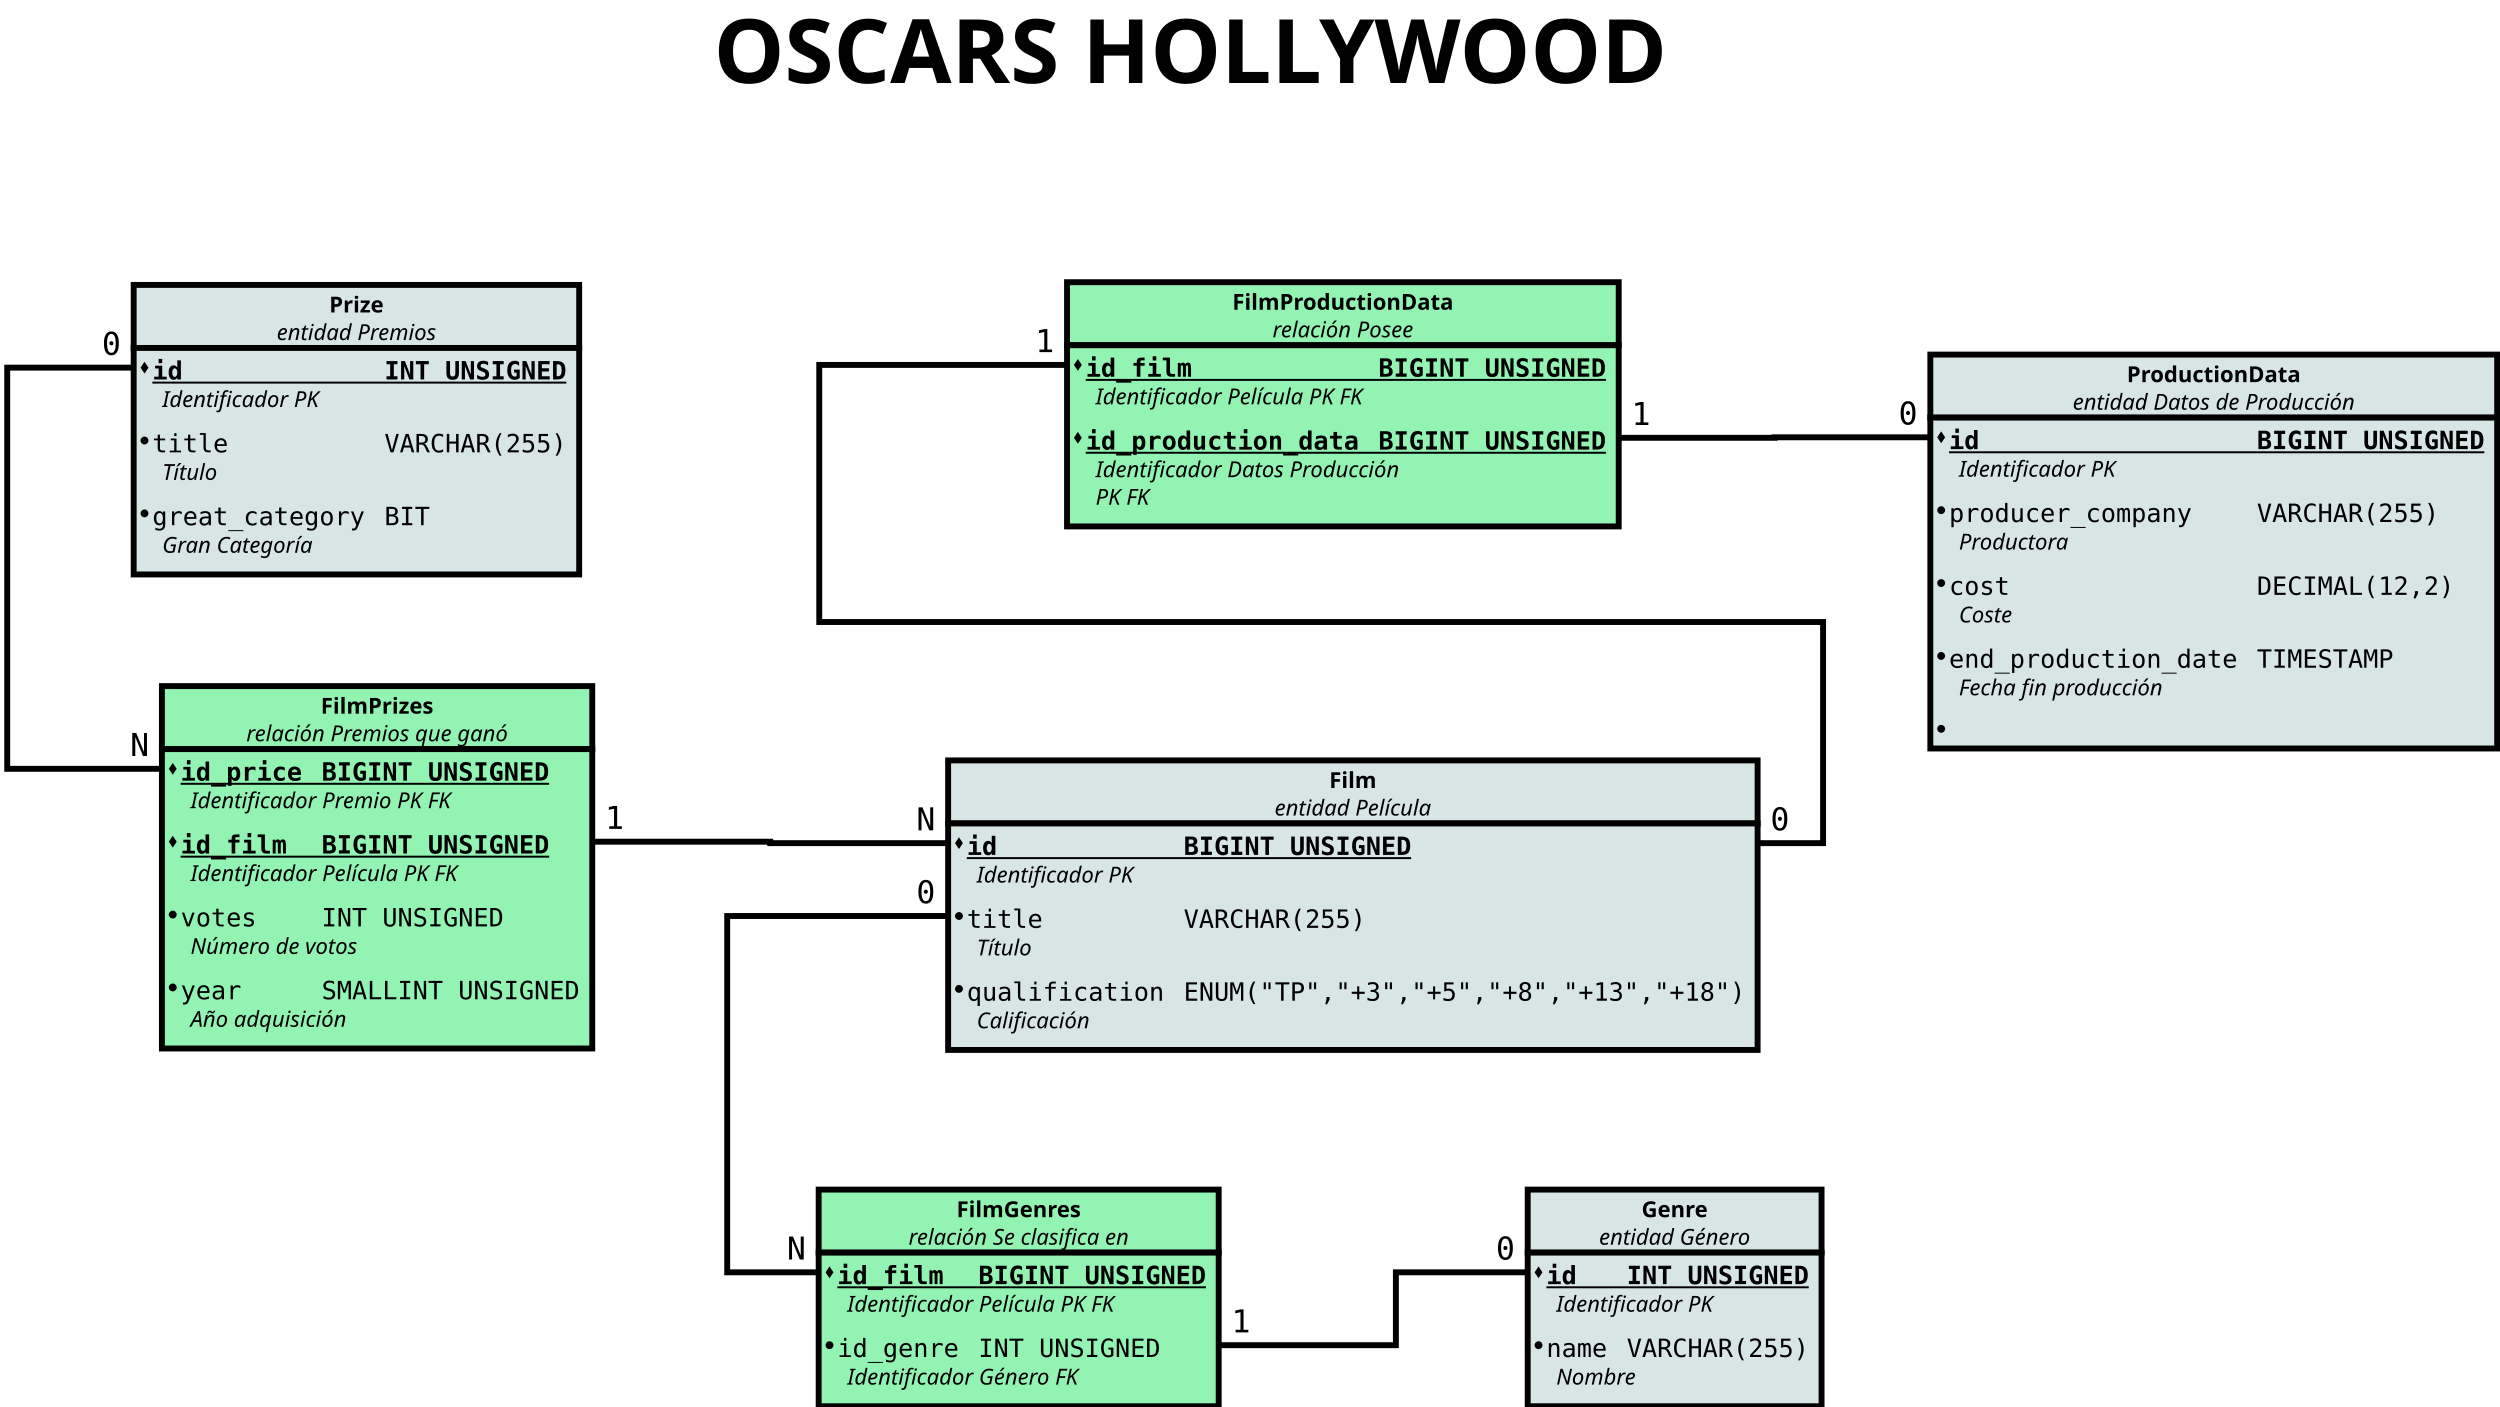
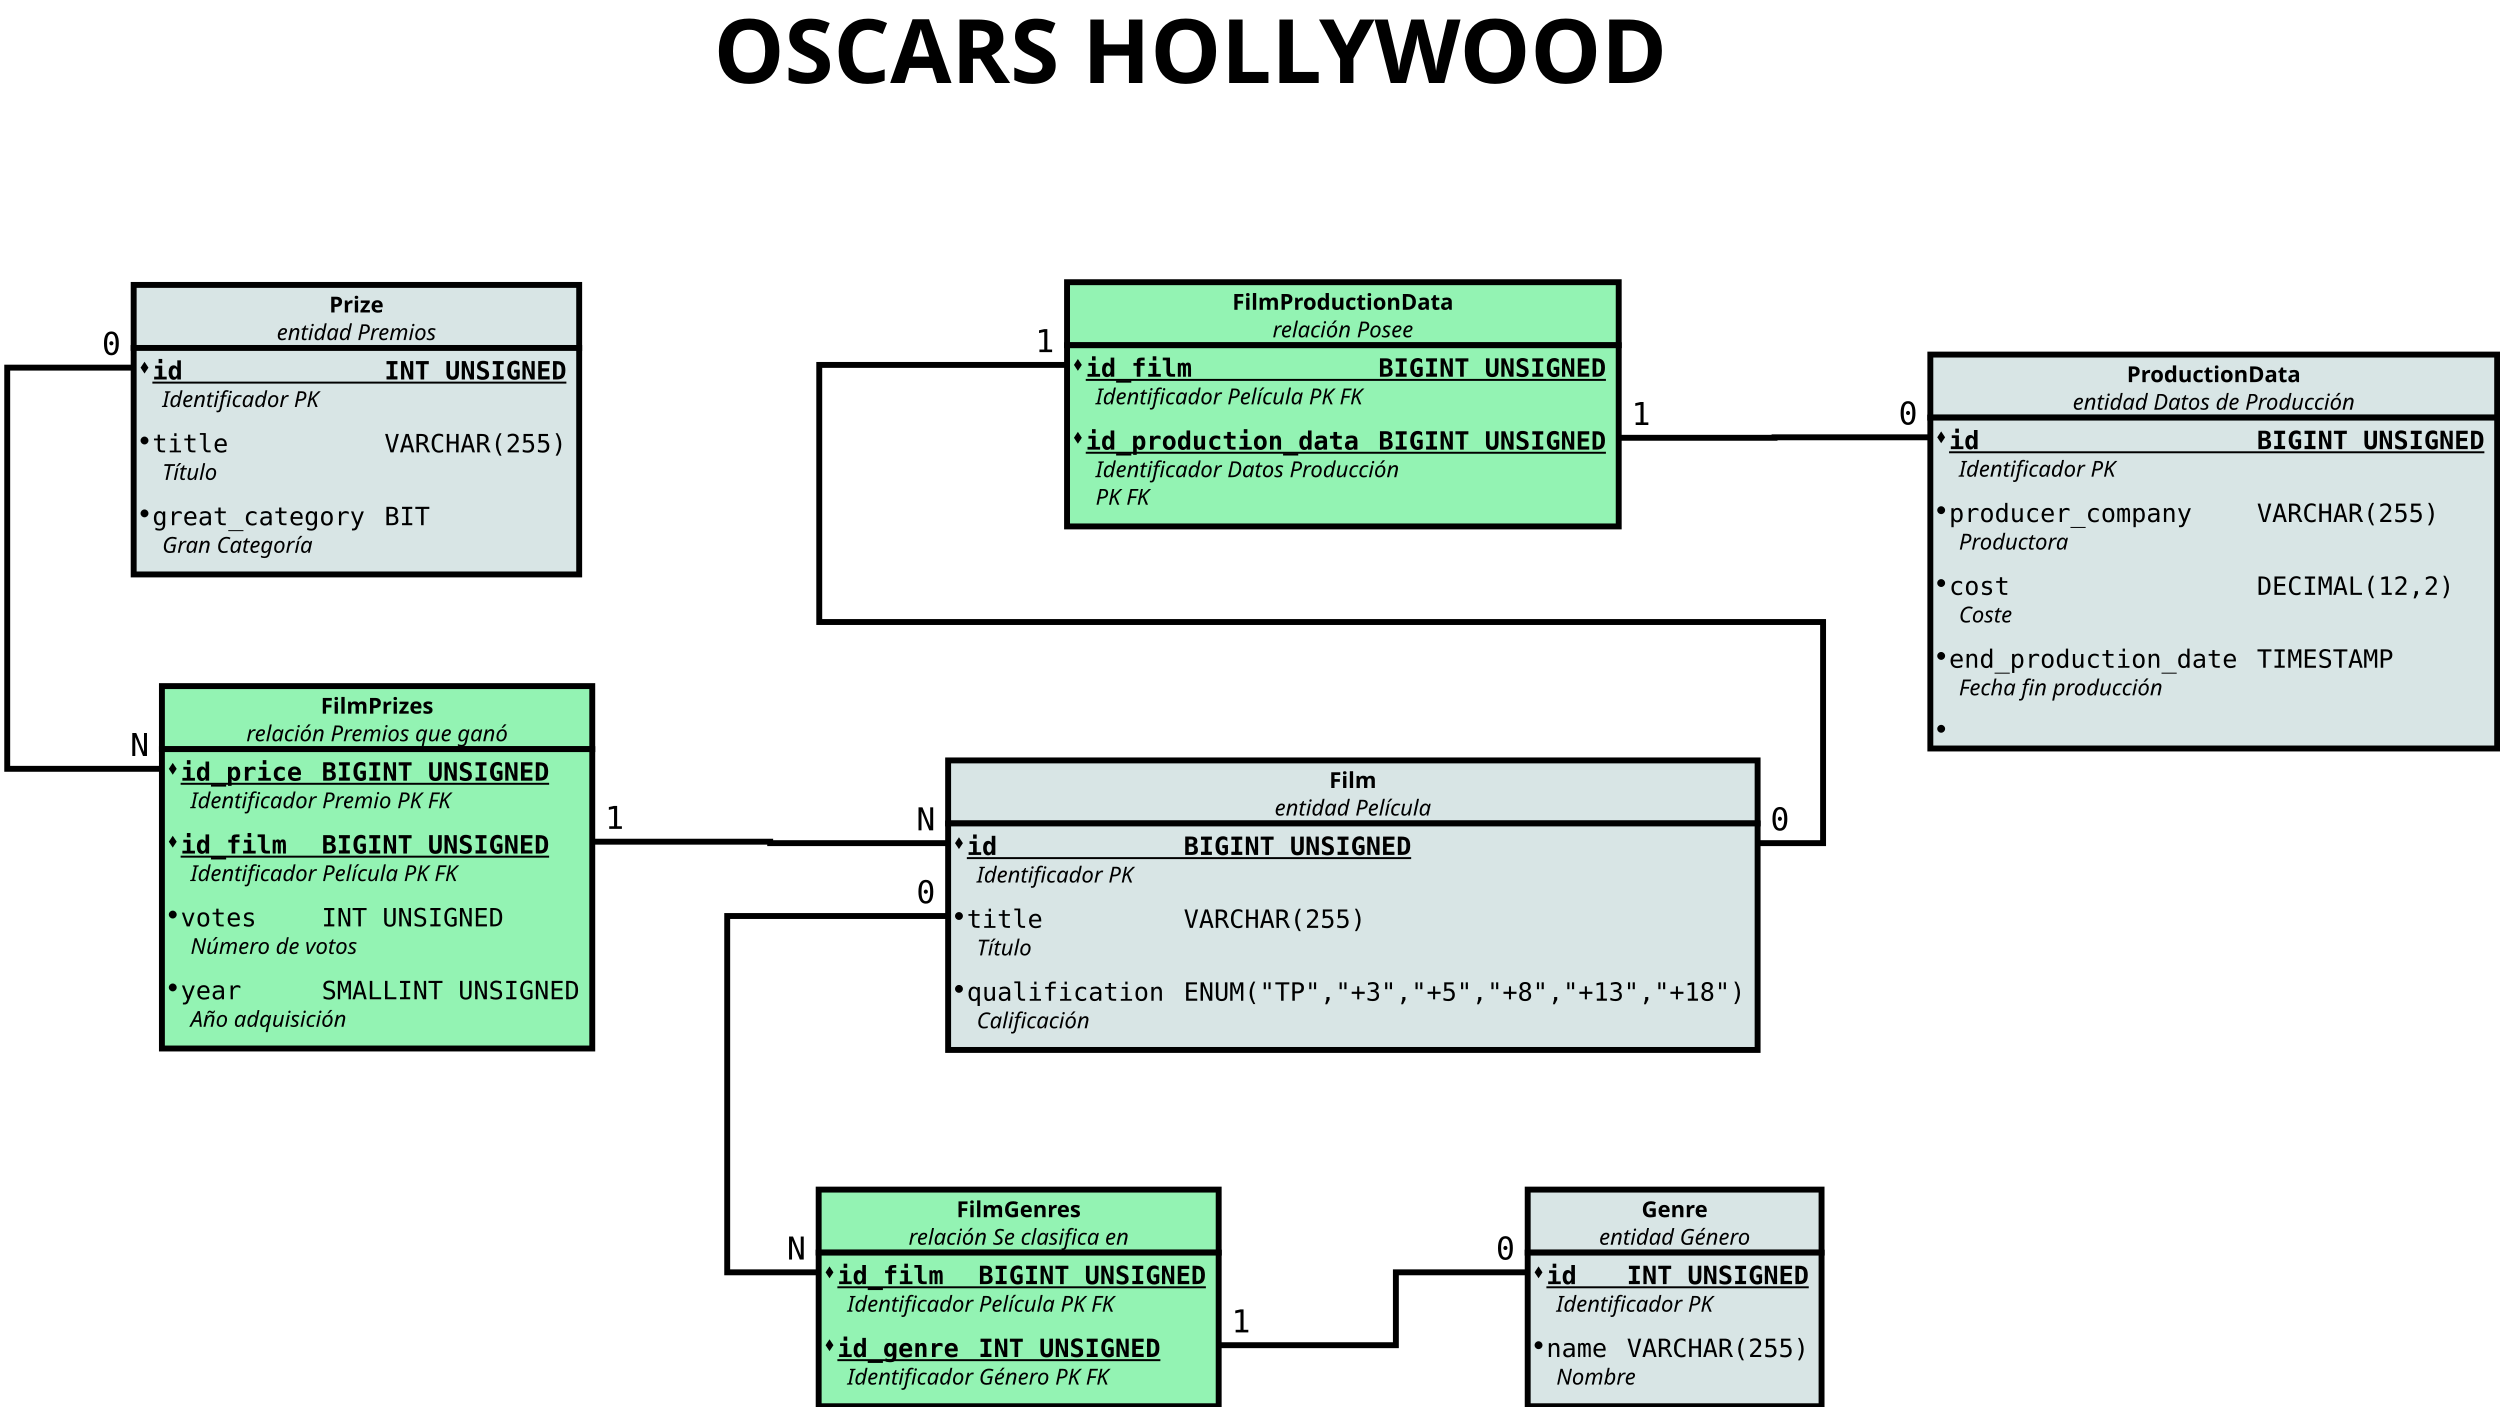
<svg xmlns="http://www.w3.org/2000/svg" width="64cm" height="36cm" viewBox="126 36 1266 714">
  <g id="Background">
    <g>
      <rect style="fill: #93f3b3; fill-opacity: 1; stroke-opacity: 1; stroke-width: 3; stroke: #000000" x="206.542" y="384.356" width="218.5" height="32" />
      <text font-size="11.2" style="fill: #000000; fill-opacity: 1; stroke: none;text-anchor:middle;font-family:sans-serif;font-style:normal;font-weight:700" x="315.792" y="398.356">FilmPrizes</text>
      <text font-size="11.2" style="fill: #000000; fill-opacity: 1; stroke: none;text-anchor:middle;font-family:sans-serif;font-style:italic;font-weight:normal" x="315.792" y="412.356">relación Premios que ganó</text>
      <rect style="fill: #93f3b3; fill-opacity: 1; stroke-opacity: 1; stroke-width: 3; stroke: #000000" x="206.542" y="416.356" width="218.5" height="152" />
      <polygon style="fill: #000000; fill-opacity: 1; stroke: none" fill-rule="evenodd" points="210.042,426.356 212.042,429.356 214.042,426.356 212.042,423.356 " />
      <text font-size="12.8" style="fill: #000000; fill-opacity: 1; stroke: none;text-anchor:start;font-family:monospace;font-style:normal;font-weight:700" x="216.042" y="432.356">id_price</text>
      <text font-size="12.8" style="fill: #000000; fill-opacity: 1; stroke: none;text-anchor:start;font-family:monospace;font-style:normal;font-weight:700" x="287.642" y="432.356">BIGINT UNSIGNED</text>
      <line style="fill: none; stroke-opacity: 1; stroke-width: 1; stroke: #000000" x1="216.042" y1="433.956" x2="403.142" y2="433.956" />
      <text font-size="11.2" style="fill: #000000; fill-opacity: 1; stroke: none;text-anchor:start;font-family:sans-serif;font-style:italic;font-weight:normal" x="221.042" y="446.356">Identificador Premio         PK FK</text>
      <polygon style="fill: #000000; fill-opacity: 1; stroke: none" fill-rule="evenodd" points="210.042,463.356 212.042,466.356 214.042,463.356 212.042,460.356 " />
      <text font-size="12.8" style="fill: #000000; fill-opacity: 1; stroke: none;text-anchor:start;font-family:monospace;font-style:normal;font-weight:700" x="216.042" y="469.356">id_film</text>
      <text font-size="12.8" style="fill: #000000; fill-opacity: 1; stroke: none;text-anchor:start;font-family:monospace;font-style:normal;font-weight:700" x="287.642" y="469.356">BIGINT UNSIGNED</text>
      <line style="fill: none; stroke-opacity: 1; stroke-width: 1; stroke: #000000" x1="216.042" y1="470.956" x2="403.142" y2="470.956" />
      <text font-size="11.2" style="fill: #000000; fill-opacity: 1; stroke: none;text-anchor:start;font-family:sans-serif;font-style:italic;font-weight:normal" x="221.042" y="483.356">Identificador Película        PK FK</text>
      <ellipse style="fill: #000000; fill-opacity: 1; stroke: none" cx="212.042" cy="500.356" rx="2" ry="2" />
      <text font-size="12.8" style="fill: #000000; fill-opacity: 1; stroke: none;text-anchor:start;font-family:monospace;font-style:normal;font-weight:normal" x="216.042" y="506.356">votes</text>
      <text font-size="12.8" style="fill: #000000; fill-opacity: 1; stroke: none;text-anchor:start;font-family:monospace;font-style:normal;font-weight:normal" x="287.642" y="506.356">INT UNSIGNED</text>
      <text font-size="11.2" style="fill: #000000; fill-opacity: 1; stroke: none;text-anchor:start;font-family:sans-serif;font-style:italic;font-weight:normal" x="221.042" y="520.356">Número de votos</text>
      <ellipse style="fill: #000000; fill-opacity: 1; stroke: none" cx="212.042" cy="537.356" rx="2" ry="2" />
      <text font-size="12.8" style="fill: #000000; fill-opacity: 1; stroke: none;text-anchor:start;font-family:monospace;font-style:normal;font-weight:normal" x="216.042" y="543.356">year</text>
      <text font-size="12.8" style="fill: #000000; fill-opacity: 1; stroke: none;text-anchor:start;font-family:monospace;font-style:normal;font-weight:normal" x="287.642" y="543.356">SMALLINT UNSIGNED</text>
      <text font-size="11.2" style="fill: #000000; fill-opacity: 1; stroke: none;text-anchor:start;font-family:sans-serif;font-style:italic;font-weight:normal" x="221.042" y="557.356">Año adquisición</text>
    </g>
    <g>
      <rect style="fill: #d8e5e5; fill-opacity: 1; stroke-opacity: 1; stroke-width: 3; stroke: #000000" x="605.73" y="422.09" width="411" height="32" />
      <text font-size="11.2" style="fill: #000000; fill-opacity: 1; stroke: none;text-anchor:middle;font-family:sans-serif;font-style:normal;font-weight:700" x="811.23" y="436.09">Film</text>
      <text font-size="11.2" style="fill: #000000; fill-opacity: 1; stroke: none;text-anchor:middle;font-family:sans-serif;font-style:italic;font-weight:normal" x="811.23" y="450.09">entidad Película</text>
      <rect style="fill: #d8e5e5; fill-opacity: 1; stroke-opacity: 1; stroke-width: 3; stroke: #000000" x="605.73" y="454.09" width="411" height="115" />
      <polygon style="fill: #000000; fill-opacity: 1; stroke: none" fill-rule="evenodd" points="609.23,464.09 611.23,467.09 613.23,464.09 611.23,461.09 " />
      <text font-size="12.8" style="fill: #000000; fill-opacity: 1; stroke: none;text-anchor:start;font-family:monospace;font-style:normal;font-weight:700" x="615.23" y="470.09">id</text>
      <text font-size="12.8" style="fill: #000000; fill-opacity: 1; stroke: none;text-anchor:start;font-family:monospace;font-style:normal;font-weight:700" x="725.33" y="470.09">BIGINT UNSIGNED</text>
      <line style="fill: none; stroke-opacity: 1; stroke-width: 1; stroke: #000000" x1="615.23" y1="471.69" x2="840.83" y2="471.69" />
      <text font-size="11.2" style="fill: #000000; fill-opacity: 1; stroke: none;text-anchor:start;font-family:sans-serif;font-style:italic;font-weight:normal" x="620.23" y="484.09">Identificador          PK</text>
      <ellipse style="fill: #000000; fill-opacity: 1; stroke: none" cx="611.23" cy="501.09" rx="2" ry="2" />
      <text font-size="12.8" style="fill: #000000; fill-opacity: 1; stroke: none;text-anchor:start;font-family:monospace;font-style:normal;font-weight:normal" x="615.23" y="507.09">title</text>
      <text font-size="12.8" style="fill: #000000; fill-opacity: 1; stroke: none;text-anchor:start;font-family:monospace;font-style:normal;font-weight:normal" x="725.33" y="507.09">VARCHAR(255)</text>
      <text font-size="11.2" style="fill: #000000; fill-opacity: 1; stroke: none;text-anchor:start;font-family:sans-serif;font-style:italic;font-weight:normal" x="620.23" y="521.09">Título</text>
      <ellipse style="fill: #000000; fill-opacity: 1; stroke: none" cx="611.23" cy="538.09" rx="2" ry="2" />
      <text font-size="12.8" style="fill: #000000; fill-opacity: 1; stroke: none;text-anchor:start;font-family:monospace;font-style:normal;font-weight:normal" x="615.23" y="544.09">qualification</text>
      <text font-size="12.8" style="fill: #000000; fill-opacity: 1; stroke: none;text-anchor:start;font-family:monospace;font-style:normal;font-weight:normal" x="725.33" y="544.09">ENUM("TP","+3","+5","+8","+13","+18")</text>
      <text font-size="11.2" style="fill: #000000; fill-opacity: 1; stroke: none;text-anchor:start;font-family:sans-serif;font-style:italic;font-weight:normal" x="620.23" y="558.09">Calificación</text>
    </g>
    <text font-size="45.156" style="fill: #000000; fill-opacity: 1; stroke: none;text-anchor:start;font-family:sans-serif;font-style:normal;font-weight:700" x="486.706" y="78.148">
      <tspan x="486.706" y="78.148">OSCARS HOLLYWOOD</tspan>
    </text>
    <g>
      <rect style="fill: #d8e5e5; fill-opacity: 1; stroke-opacity: 1; stroke-width: 3; stroke: #000000" x="1104.43" y="216.034" width="287.8" height="32" />
      <text font-size="11.2" style="fill: #000000; fill-opacity: 1; stroke: none;text-anchor:middle;font-family:sans-serif;font-style:normal;font-weight:700" x="1248.33" y="230.034">ProductionData</text>
      <text font-size="11.2" style="fill: #000000; fill-opacity: 1; stroke: none;text-anchor:middle;font-family:sans-serif;font-style:italic;font-weight:normal" x="1248.33" y="244.034">entidad Datos de Producción</text>
      <rect style="fill: #d8e5e5; fill-opacity: 1; stroke-opacity: 1; stroke-width: 3; stroke: #000000" x="1104.43" y="248.034" width="287.8" height="168" />
      <polygon style="fill: #000000; fill-opacity: 1; stroke: none" fill-rule="evenodd" points="1107.93,258.034 1109.93,261.034 1111.93,258.034 1109.93,255.034 " />
      <text font-size="12.8" style="fill: #000000; fill-opacity: 1; stroke: none;text-anchor:start;font-family:monospace;font-style:normal;font-weight:700" x="1113.93" y="264.034">id</text>
      <text font-size="12.8" style="fill: #000000; fill-opacity: 1; stroke: none;text-anchor:start;font-family:monospace;font-style:normal;font-weight:700" x="1270.23" y="264.034">BIGINT UNSIGNED</text>
      <line style="fill: none; stroke-opacity: 1; stroke-width: 1; stroke: #000000" x1="1113.93" y1="265.634" x2="1385.73" y2="265.634" />
      <text font-size="11.2" style="fill: #000000; fill-opacity: 1; stroke: none;text-anchor:start;font-family:sans-serif;font-style:italic;font-weight:normal" x="1118.93" y="278.034">Identificador                     PK</text>
      <ellipse style="fill: #000000; fill-opacity: 1; stroke: none" cx="1109.93" cy="295.034" rx="2" ry="2" />
      <text font-size="12.8" style="fill: #000000; fill-opacity: 1; stroke: none;text-anchor:start;font-family:monospace;font-style:normal;font-weight:normal" x="1113.93" y="301.034">producer_company</text>
      <text font-size="12.8" style="fill: #000000; fill-opacity: 1; stroke: none;text-anchor:start;font-family:monospace;font-style:normal;font-weight:normal" x="1270.23" y="301.034">VARCHAR(255)</text>
      <text font-size="11.2" style="fill: #000000; fill-opacity: 1; stroke: none;text-anchor:start;font-family:sans-serif;font-style:italic;font-weight:normal" x="1118.93" y="315.034">Productora</text>
      <ellipse style="fill: #000000; fill-opacity: 1; stroke: none" cx="1109.93" cy="332.034" rx="2" ry="2" />
      <text font-size="12.8" style="fill: #000000; fill-opacity: 1; stroke: none;text-anchor:start;font-family:monospace;font-style:normal;font-weight:normal" x="1113.93" y="338.034">cost</text>
      <text font-size="12.8" style="fill: #000000; fill-opacity: 1; stroke: none;text-anchor:start;font-family:monospace;font-style:normal;font-weight:normal" x="1270.23" y="338.034">DECIMAL(12,2)</text>
      <text font-size="11.2" style="fill: #000000; fill-opacity: 1; stroke: none;text-anchor:start;font-family:sans-serif;font-style:italic;font-weight:normal" x="1118.93" y="352.034">Coste</text>
      <ellipse style="fill: #000000; fill-opacity: 1; stroke: none" cx="1109.93" cy="369.034" rx="2" ry="2" />
      <text font-size="12.8" style="fill: #000000; fill-opacity: 1; stroke: none;text-anchor:start;font-family:monospace;font-style:normal;font-weight:normal" x="1113.93" y="375.034">end_production_date</text>
      <text font-size="12.8" style="fill: #000000; fill-opacity: 1; stroke: none;text-anchor:start;font-family:monospace;font-style:normal;font-weight:normal" x="1270.23" y="375.034">TIMESTAMP</text>
      <text font-size="11.2" style="fill: #000000; fill-opacity: 1; stroke: none;text-anchor:start;font-family:sans-serif;font-style:italic;font-weight:normal" x="1118.93" y="389.034">Fecha fin producción</text>
      <ellipse style="fill: #000000; fill-opacity: 1; stroke: none" cx="1109.93" cy="406.034" rx="2" ry="2" />
    </g>
    <g>
      <rect style="fill: #93f3b3; fill-opacity: 1; stroke-opacity: 1; stroke-width: 3; stroke: #000000" x="666.108" y="179.281" width="280.1" height="32" />
      <text font-size="11.2" style="fill: #000000; fill-opacity: 1; stroke: none;text-anchor:middle;font-family:sans-serif;font-style:normal;font-weight:700" x="806.158" y="193.281">FilmProductionData</text>
      <text font-size="11.2" style="fill: #000000; fill-opacity: 1; stroke: none;text-anchor:middle;font-family:sans-serif;font-style:italic;font-weight:normal" x="806.158" y="207.281">relación Posee</text>
      <rect style="fill: #93f3b3; fill-opacity: 1; stroke-opacity: 1; stroke-width: 3; stroke: #000000" x="666.108" y="211.281" width="280.1" height="92" />
      <polygon style="fill: #000000; fill-opacity: 1; stroke: none" fill-rule="evenodd" points="669.608,221.281 671.608,224.281 673.608,221.281 671.608,218.281 " />
      <text font-size="12.8" style="fill: #000000; fill-opacity: 1; stroke: none;text-anchor:start;font-family:monospace;font-style:normal;font-weight:700" x="675.608" y="227.281">id_film</text>
      <text font-size="12.8" style="fill: #000000; fill-opacity: 1; stroke: none;text-anchor:start;font-family:monospace;font-style:normal;font-weight:700" x="824.208" y="227.281">BIGINT UNSIGNED</text>
      <line style="fill: none; stroke-opacity: 1; stroke-width: 1; stroke: #000000" x1="675.608" y1="228.881" x2="939.708" y2="228.881" />
      <text font-size="11.2" style="fill: #000000; fill-opacity: 1; stroke: none;text-anchor:start;font-family:sans-serif;font-style:italic;font-weight:normal" x="680.608" y="241.281">Identificador Película          PK FK</text>
      <polygon style="fill: #000000; fill-opacity: 1; stroke: none" fill-rule="evenodd" points="669.608,258.281 671.608,261.281 673.608,258.281 671.608,255.281 " />
      <text font-size="12.8" style="fill: #000000; fill-opacity: 1; stroke: none;text-anchor:start;font-family:monospace;font-style:normal;font-weight:700" x="675.608" y="264.281">id_production_data</text>
      <text font-size="12.8" style="fill: #000000; fill-opacity: 1; stroke: none;text-anchor:start;font-family:monospace;font-style:normal;font-weight:700" x="824.208" y="264.281">BIGINT UNSIGNED</text>
      <line style="fill: none; stroke-opacity: 1; stroke-width: 1; stroke: #000000" x1="675.608" y1="265.881" x2="939.708" y2="265.881" />
      <text font-size="11.2" style="fill: #000000; fill-opacity: 1; stroke: none;text-anchor:start;font-family:sans-serif;font-style:italic;font-weight:normal" x="680.608" y="278.281">Identificador Datos Producción         </text>
      <text font-size="11.2" style="fill: #000000; fill-opacity: 1; stroke: none;text-anchor:start;font-family:sans-serif;font-style:italic;font-weight:normal" x="680.608" y="292.281">PK FK</text>
    </g>
    <g>
      <polyline style="fill: none; stroke-opacity: 1; stroke-width: 3; stroke: #000000" points="1016.73,464.09 1049.97,464.09 1049.97,351.818 540.296,351.818 540.296,221.281 666.108,221.281 " />
      <text font-size="16" style="fill: #000000; fill-opacity: 1; stroke: none;text-anchor:start;font-family:monospace;font-style:normal;font-weight:normal" x="1023.23" y="457.59">0</text>
      <text font-size="16" style="fill: #000000; fill-opacity: 1; stroke: none;text-anchor:end;font-family:monospace;font-style:normal;font-weight:normal" x="659.608" y="214.781">1</text>
    </g>
    <g>
      <polyline style="fill: none; stroke-opacity: 1; stroke-width: 3; stroke: #000000" points="946.208,258.281 1025.32,258.281 1025.32,258.034 1104.43,258.034 " />
      <text font-size="16" style="fill: #000000; fill-opacity: 1; stroke: none;text-anchor:start;font-family:monospace;font-style:normal;font-weight:normal" x="952.708" y="251.781">1</text>
      <text font-size="16" style="fill: #000000; fill-opacity: 1; stroke: none;text-anchor:end;font-family:monospace;font-style:normal;font-weight:normal" x="1097.93" y="251.534">0</text>
    </g>
    <g>
      <rect style="fill: #d8e5e5; fill-opacity: 1; stroke-opacity: 1; stroke-width: 3; stroke: #000000" x="192.204" y="180.663" width="226.2" height="32" />
      <text font-size="11.2" style="fill: #000000; fill-opacity: 1; stroke: none;text-anchor:middle;font-family:sans-serif;font-style:normal;font-weight:700" x="305.304" y="194.663">Prize</text>
      <text font-size="11.2" style="fill: #000000; fill-opacity: 1; stroke: none;text-anchor:middle;font-family:sans-serif;font-style:italic;font-weight:normal" x="305.304" y="208.663">entidad Premios</text>
      <rect style="fill: #d8e5e5; fill-opacity: 1; stroke-opacity: 1; stroke-width: 3; stroke: #000000" x="192.204" y="212.663" width="226.2" height="115" />
      <polygon style="fill: #000000; fill-opacity: 1; stroke: none" fill-rule="evenodd" points="195.704,222.663 197.704,225.663 199.704,222.663 197.704,219.663 " />
      <text font-size="12.8" style="fill: #000000; fill-opacity: 1; stroke: none;text-anchor:start;font-family:monospace;font-style:normal;font-weight:700" x="201.704" y="228.663">id</text>
      <text font-size="12.8" style="fill: #000000; fill-opacity: 1; stroke: none;text-anchor:start;font-family:monospace;font-style:normal;font-weight:700" x="319.504" y="228.663">INT UNSIGNED</text>
      <line style="fill: none; stroke-opacity: 1; stroke-width: 1; stroke: #000000" x1="201.704" y1="230.263" x2="411.904" y2="230.263" />
      <text font-size="11.2" style="fill: #000000; fill-opacity: 1; stroke: none;text-anchor:start;font-family:sans-serif;font-style:italic;font-weight:normal" x="206.704" y="242.663">Identificador              PK</text>
      <ellipse style="fill: #000000; fill-opacity: 1; stroke: none" cx="197.704" cy="259.663" rx="2" ry="2" />
      <text font-size="12.8" style="fill: #000000; fill-opacity: 1; stroke: none;text-anchor:start;font-family:monospace;font-style:normal;font-weight:normal" x="201.704" y="265.663">title</text>
      <text font-size="12.8" style="fill: #000000; fill-opacity: 1; stroke: none;text-anchor:start;font-family:monospace;font-style:normal;font-weight:normal" x="319.504" y="265.663">VARCHAR(255)</text>
      <text font-size="11.2" style="fill: #000000; fill-opacity: 1; stroke: none;text-anchor:start;font-family:sans-serif;font-style:italic;font-weight:normal" x="206.704" y="279.663">Título</text>
      <ellipse style="fill: #000000; fill-opacity: 1; stroke: none" cx="197.704" cy="296.663" rx="2" ry="2" />
      <text font-size="12.8" style="fill: #000000; fill-opacity: 1; stroke: none;text-anchor:start;font-family:monospace;font-style:normal;font-weight:normal" x="201.704" y="302.663">great_category</text>
      <text font-size="12.8" style="fill: #000000; fill-opacity: 1; stroke: none;text-anchor:start;font-family:monospace;font-style:normal;font-weight:normal" x="319.504" y="302.663">BIT</text>
      <text font-size="11.2" style="fill: #000000; fill-opacity: 1; stroke: none;text-anchor:start;font-family:sans-serif;font-style:italic;font-weight:normal" x="206.704" y="316.663">Gran Categoría</text>
    </g>
    <g>
      <polyline style="fill: none; stroke-opacity: 1; stroke-width: 3; stroke: #000000" points="192.204,222.662 128,222.662 128,426.356 206.542,426.356 " />
      <text font-size="16" style="fill: #000000; fill-opacity: 1; stroke: none;text-anchor:end;font-family:monospace;font-style:normal;font-weight:normal" x="185.704" y="216.162">0</text>
      <text font-size="16" style="fill: #000000; fill-opacity: 1; stroke: none;text-anchor:end;font-family:monospace;font-style:normal;font-weight:normal" x="200.042" y="419.856">N</text>
    </g>
    <g>
      <polyline style="fill: none; stroke-opacity: 1; stroke-width: 3; stroke: #000000" points="425.042,463.356 515.386,463.356 515.386,464.09 605.73,464.09 " />
      <text font-size="16" style="fill: #000000; fill-opacity: 1; stroke: none;text-anchor:start;font-family:monospace;font-style:normal;font-weight:normal" x="431.542" y="456.856">1</text>
      <text font-size="16" style="fill: #000000; fill-opacity: 1; stroke: none;text-anchor:end;font-family:monospace;font-style:normal;font-weight:normal" x="599.23" y="457.59">N</text>
    </g>
    <g>
      <rect style="fill: #d8e5e5; fill-opacity: 1; stroke-opacity: 1; stroke-width: 3; stroke: #000000" x="900" y="640" width="149.2" height="32" />
      <text font-size="11.2" style="fill: #000000; fill-opacity: 1; stroke: none;text-anchor:middle;font-family:sans-serif;font-style:normal;font-weight:700" x="974.6" y="654">Genre</text>
      <text font-size="11.2" style="fill: #000000; fill-opacity: 1; stroke: none;text-anchor:middle;font-family:sans-serif;font-style:italic;font-weight:normal" x="974.6" y="668">entidad Género</text>
      <rect style="fill: #d8e5e5; fill-opacity: 1; stroke-opacity: 1; stroke-width: 3; stroke: #000000" x="900" y="672" width="149.2" height="78" />
      <polygon style="fill: #000000; fill-opacity: 1; stroke: none" fill-rule="evenodd" points="903.5,682 905.5,685 907.5,682 905.5,679 " />
      <text font-size="12.8" style="fill: #000000; fill-opacity: 1; stroke: none;text-anchor:start;font-family:monospace;font-style:normal;font-weight:700" x="909.5" y="688">id</text>
      <text font-size="12.8" style="fill: #000000; fill-opacity: 1; stroke: none;text-anchor:start;font-family:monospace;font-style:normal;font-weight:700" x="950.3" y="688">INT UNSIGNED</text>
      <line style="fill: none; stroke-opacity: 1; stroke-width: 1; stroke: #000000" x1="909.5" y1="689.6" x2="1042.7" y2="689.6" />
      <text font-size="11.2" style="fill: #000000; fill-opacity: 1; stroke: none;text-anchor:start;font-family:sans-serif;font-style:italic;font-weight:normal" x="914.5" y="702">Identificador          PK</text>
      <ellipse style="fill: #000000; fill-opacity: 1; stroke: none" cx="905.5" cy="719" rx="2" ry="2" />
      <text font-size="12.8" style="fill: #000000; fill-opacity: 1; stroke: none;text-anchor:start;font-family:monospace;font-style:normal;font-weight:normal" x="909.5" y="725">name</text>
      <text font-size="12.8" style="fill: #000000; fill-opacity: 1; stroke: none;text-anchor:start;font-family:monospace;font-style:normal;font-weight:normal" x="950.3" y="725">VARCHAR(255)</text>
      <text font-size="11.2" style="fill: #000000; fill-opacity: 1; stroke: none;text-anchor:start;font-family:sans-serif;font-style:italic;font-weight:normal" x="914.5" y="739">Nombre</text>
    </g>
    <g>
      <rect style="fill: #93f3b3; fill-opacity: 1; stroke-opacity: 1; stroke-width: 3; stroke: #000000" x="540" y="640" width="203.1" height="32" />
      <text font-size="11.2" style="fill: #000000; fill-opacity: 1; stroke: none;text-anchor:middle;font-family:sans-serif;font-style:normal;font-weight:700" x="641.55" y="654">FilmGenres</text>
      <text font-size="11.2" style="fill: #000000; fill-opacity: 1; stroke: none;text-anchor:middle;font-family:sans-serif;font-style:italic;font-weight:normal" x="641.55" y="668">relación Se clasifica en</text>
      <rect style="fill: #93f3b3; fill-opacity: 1; stroke-opacity: 1; stroke-width: 3; stroke: #000000" x="540" y="672" width="203.1" height="78" />
      <polygon style="fill: #000000; fill-opacity: 1; stroke: none" fill-rule="evenodd" points="543.5,682 545.5,685 547.5,682 545.5,679 " />
      <text font-size="12.8" style="fill: #000000; fill-opacity: 1; stroke: none;text-anchor:start;font-family:monospace;font-style:normal;font-weight:700" x="549.5" y="688">id_film</text>
      <text font-size="12.8" style="fill: #000000; fill-opacity: 1; stroke: none;text-anchor:start;font-family:monospace;font-style:normal;font-weight:700" x="621.1" y="688">BIGINT UNSIGNED</text>
      <line style="fill: none; stroke-opacity: 1; stroke-width: 1; stroke: #000000" x1="549.5" y1="689.6" x2="736.6" y2="689.6" />
      <text font-size="11.2" style="fill: #000000; fill-opacity: 1; stroke: none;text-anchor:start;font-family:sans-serif;font-style:italic;font-weight:normal" x="554.5" y="702">Identificador Película        PK FK</text>
-       <ellipse style="fill: #000000; fill-opacity: 1; stroke: none" cx="545.5" cy="719" rx="2" ry="2" />
-       <text font-size="12.8" style="fill: #000000; fill-opacity: 1; stroke: none;text-anchor:start;font-family:monospace;font-style:normal;font-weight:normal" x="549.5" y="725">id_genre</text>
-       <text font-size="12.8" style="fill: #000000; fill-opacity: 1; stroke: none;text-anchor:start;font-family:monospace;font-style:normal;font-weight:normal" x="621.1" y="725">INT UNSIGNED</text>
-       <text font-size="11.2" style="fill: #000000; fill-opacity: 1; stroke: none;text-anchor:start;font-family:sans-serif;font-style:italic;font-weight:normal" x="554.5" y="739">Identificador Género         FK</text>
+       <polygon style="fill: #000000; fill-opacity: 1; stroke: none" fill-rule="evenodd" points="543.5,719 545.5,722 547.5,719 545.5,716 " />
+       <text font-size="12.8" style="fill: #000000; fill-opacity: 1; stroke: none;text-anchor:start;font-family:monospace;font-style:normal;font-weight:700" x="549.5" y="725">id_genre</text>
+       <text font-size="12.8" style="fill: #000000; fill-opacity: 1; stroke: none;text-anchor:start;font-family:monospace;font-style:normal;font-weight:700" x="621.1" y="725">INT UNSIGNED</text>
+       <line style="fill: none; stroke-opacity: 1; stroke-width: 1; stroke: #000000" x1="549.5" y1="726.6" x2="713.5" y2="726.6" />
+       <text font-size="11.2" style="fill: #000000; fill-opacity: 1; stroke: none;text-anchor:start;font-family:sans-serif;font-style:italic;font-weight:normal" x="554.5" y="739">Identificador Género         PK FK</text>
    </g>
    <g>
      <polyline style="fill: none; stroke-opacity: 1; stroke-width: 3; stroke: #000000" points="540,682 493.56,682 493.56,501.09 605.73,501.09 " />
      <text font-size="16" style="fill: #000000; fill-opacity: 1; stroke: none;text-anchor:end;font-family:monospace;font-style:normal;font-weight:normal" x="533.5" y="675.5">N</text>
      <text font-size="16" style="fill: #000000; fill-opacity: 1; stroke: none;text-anchor:end;font-family:monospace;font-style:normal;font-weight:normal" x="599.23" y="494.59">0</text>
    </g>
    <g>
      <polyline style="fill: none; stroke-opacity: 1; stroke-width: 3; stroke: #000000" points="743.1,719 833.068,719 833.068,682 900,682 " />
      <text font-size="16" style="fill: #000000; fill-opacity: 1; stroke: none;text-anchor:start;font-family:monospace;font-style:normal;font-weight:normal" x="749.6" y="712.5">1</text>
      <text font-size="16" style="fill: #000000; fill-opacity: 1; stroke: none;text-anchor:end;font-family:monospace;font-style:normal;font-weight:normal" x="893.5" y="675.5">0</text>
    </g>
  </g>
</svg>
